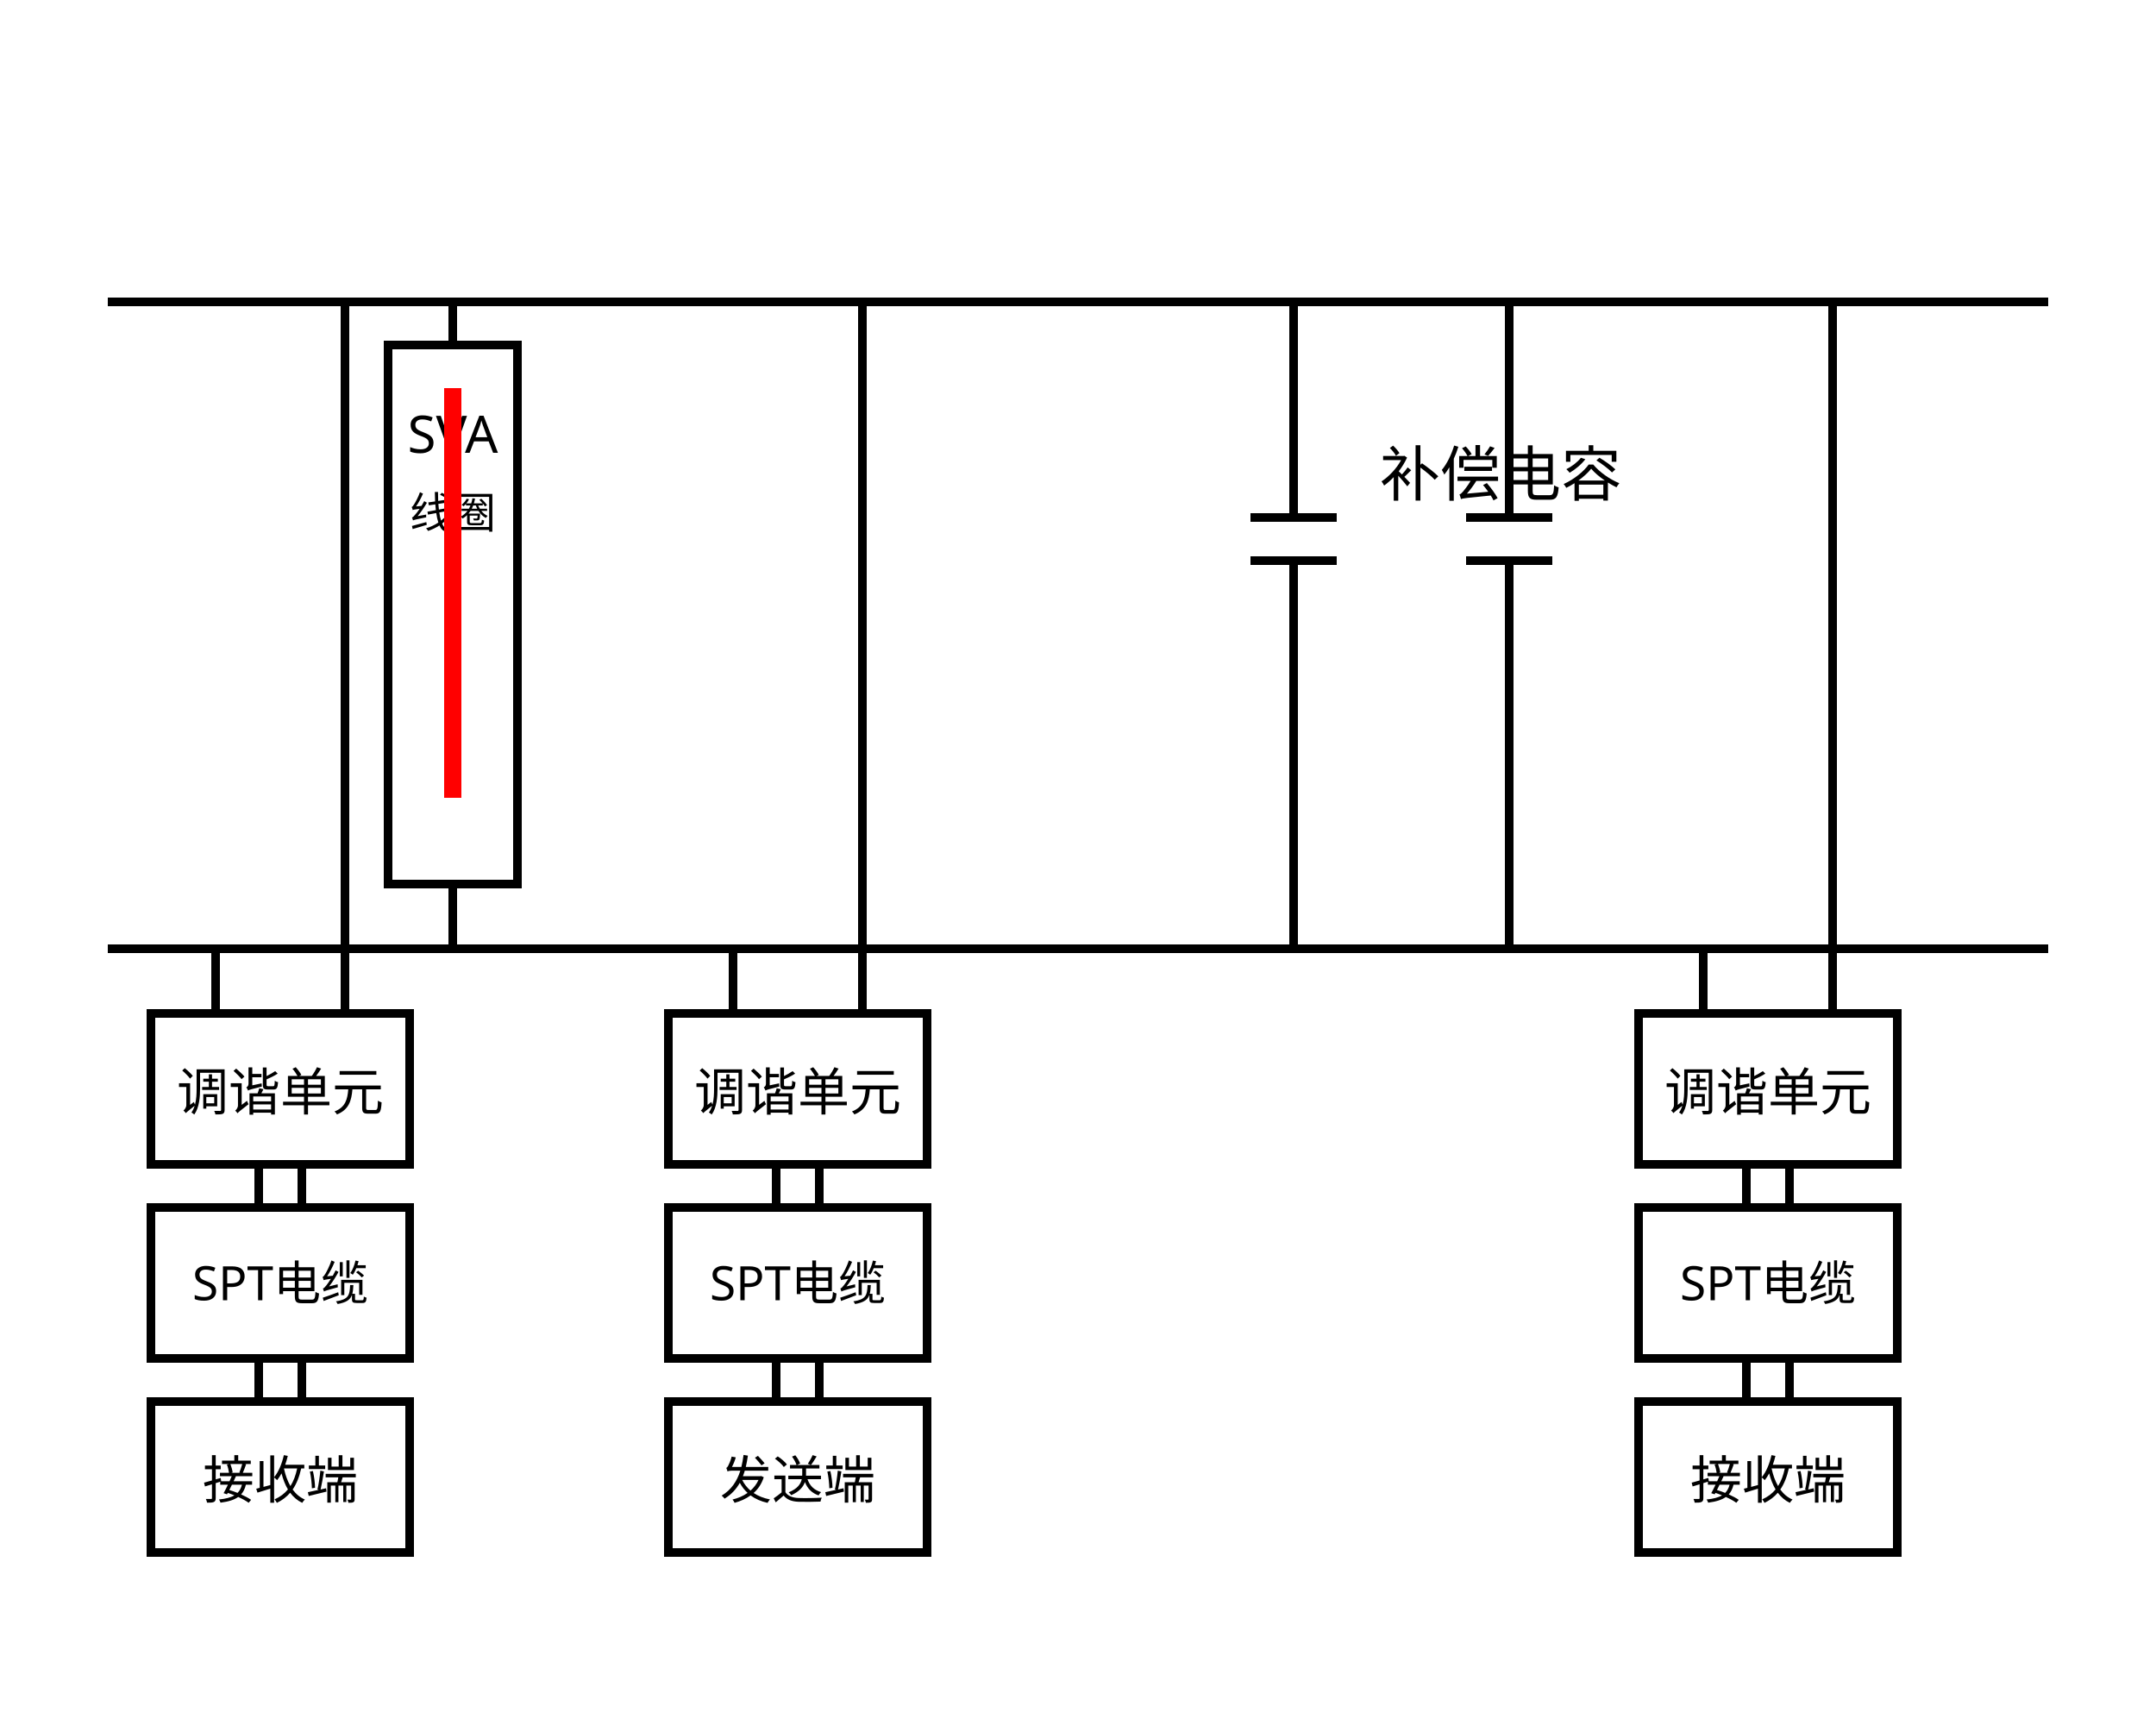
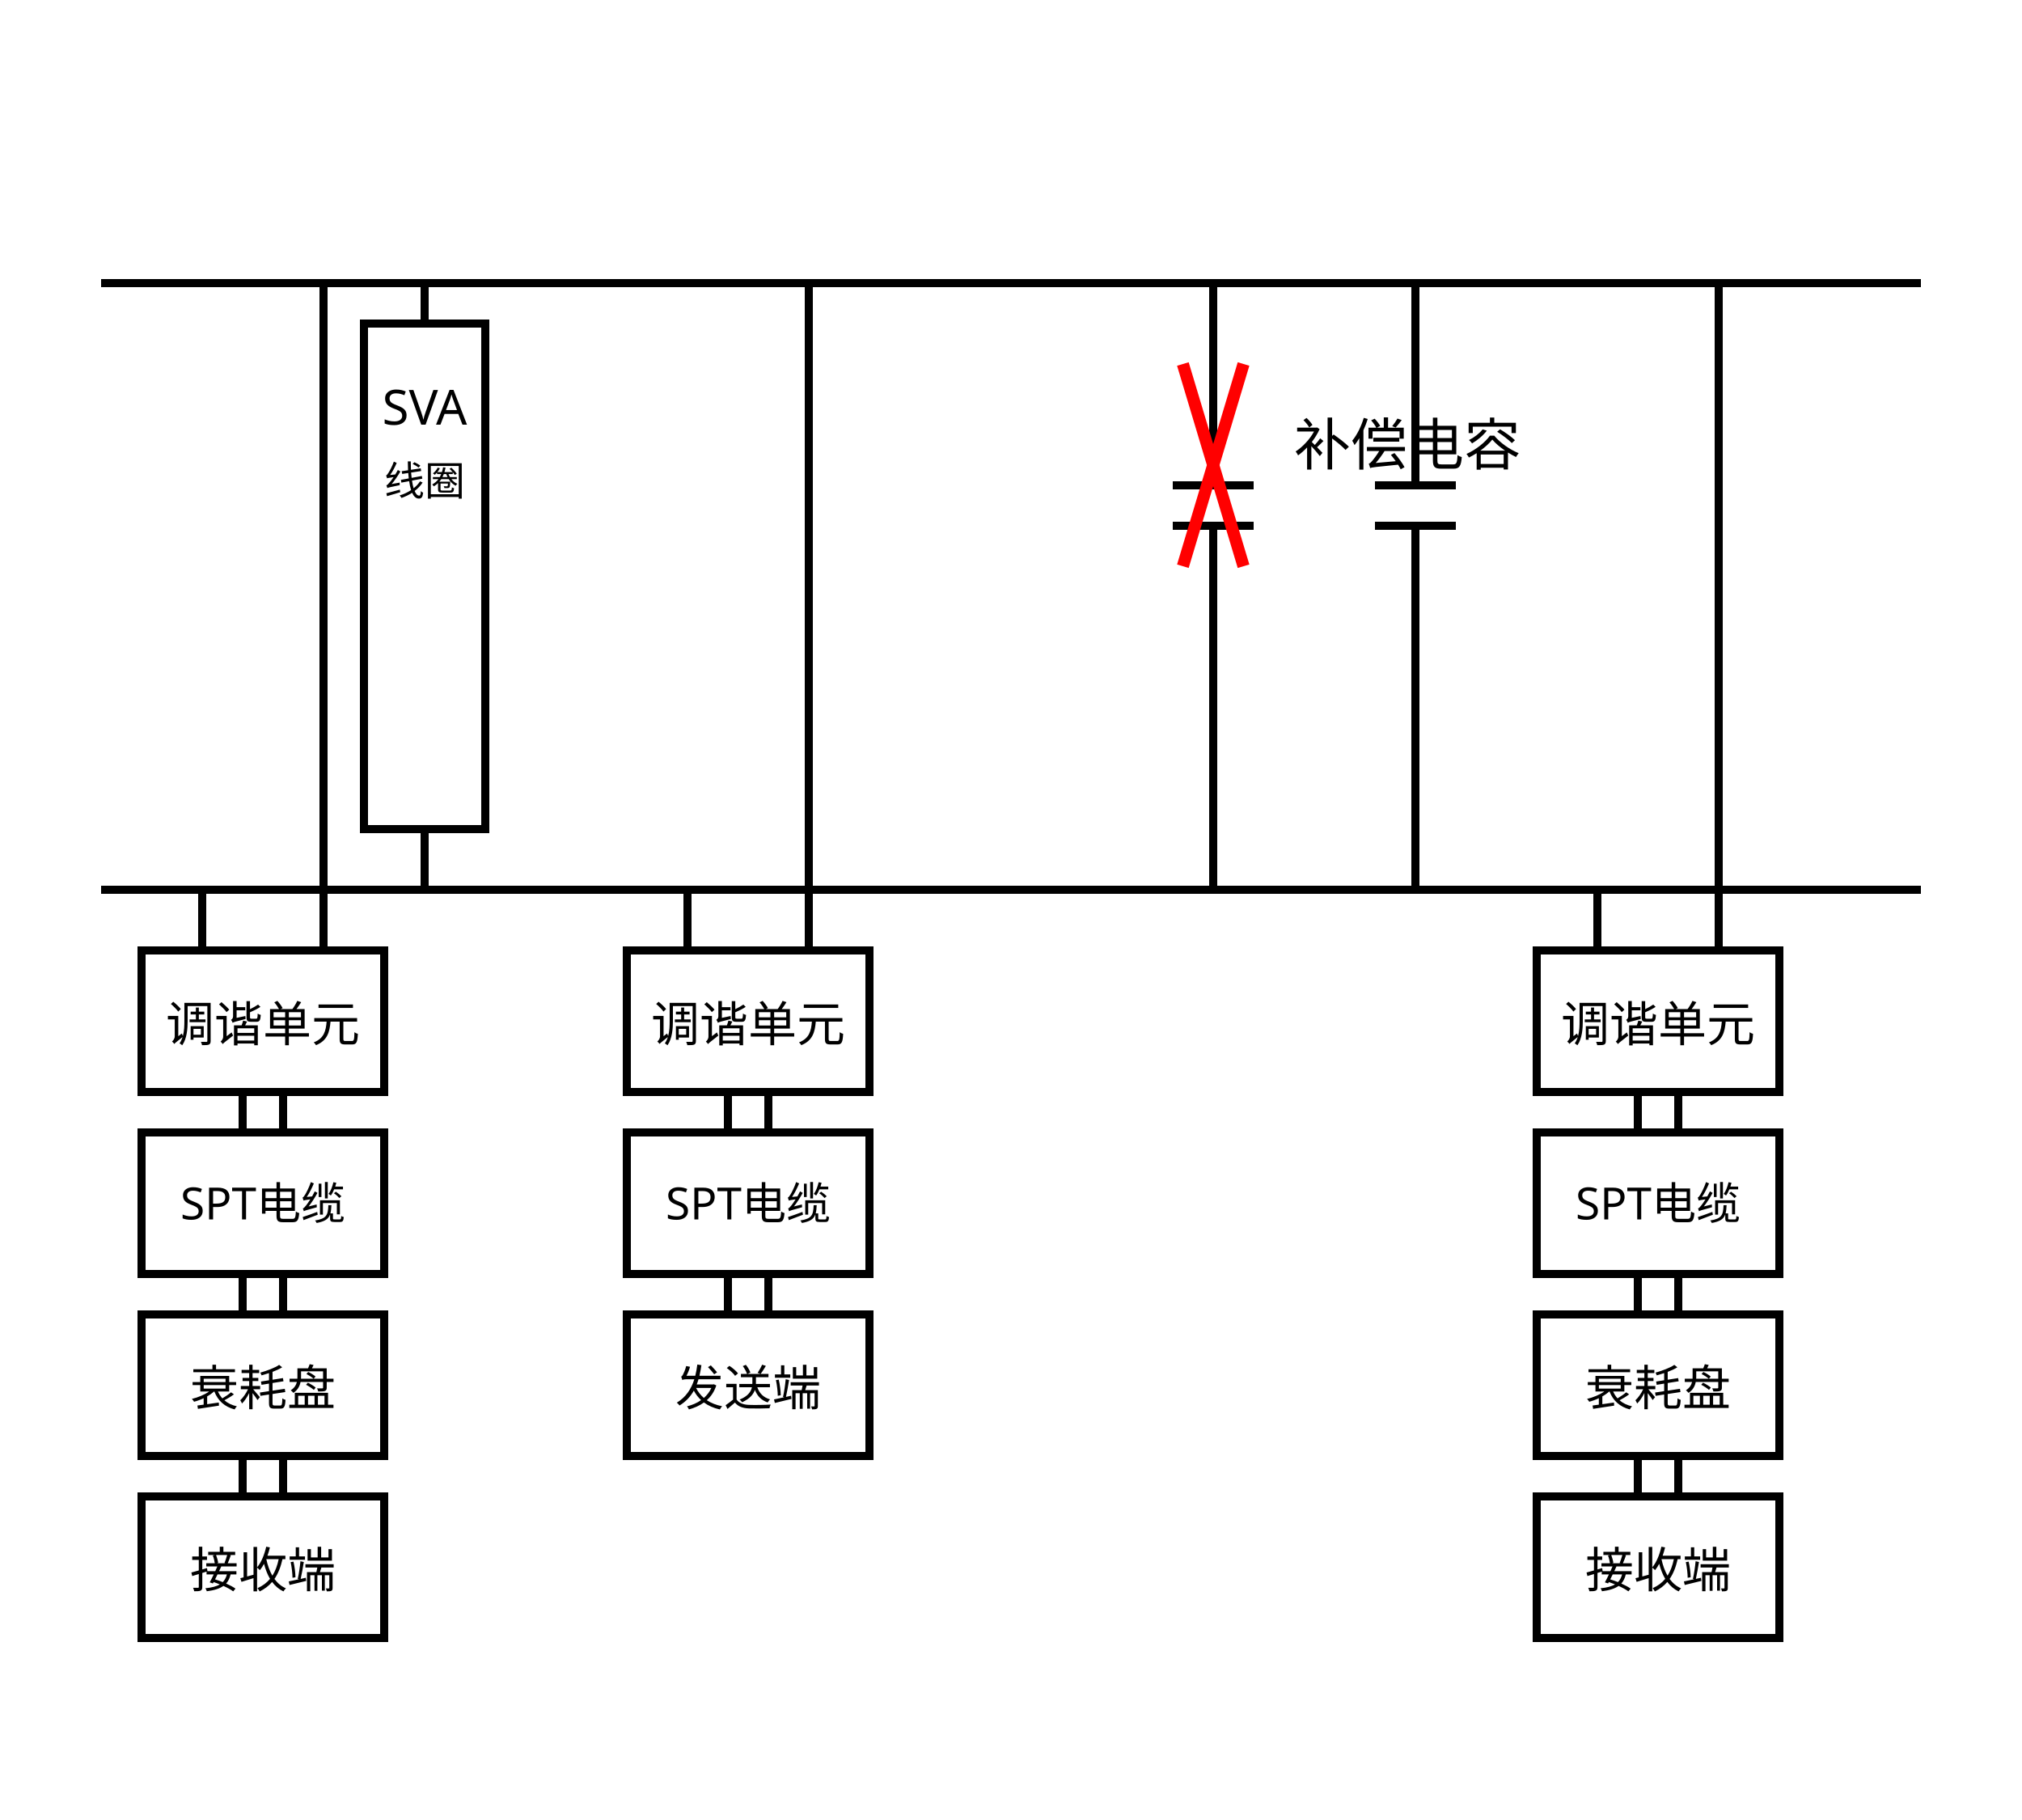
- <svg xmlns="http://www.w3.org/2000/svg" viewBox="0 0 1000 800" width="100%" height="100%">
-   <rect width="1000" height="800" fill="#ffffff" />
+ <svg xmlns="http://www.w3.org/2000/svg" viewBox="0 0 1000 900" width="100%" height="100%">
+   <rect width="1000" height="900" fill="#ffffff" />
  <line x1="50" y1="140" x2="950" y2="140" stroke="#000000" stroke-width="4" />
  <line x1="50" y1="440" x2="950" y2="440" stroke="#000000" stroke-width="4" />
  <rect x="180" y="160" width="60" height="250" fill="none" stroke="#000000" stroke-width="4" />
  <text x="210" y="210" font-family="sans-serif" font-size="24" fill="#000000" text-anchor="middle">SVA</text>
  <text x="210" y="245" font-family="sans-serif" font-size="20" fill="#000000" text-anchor="middle">线圈</text>
-   <line x1="210" y1="180" x2="210" y2="370" stroke="red" stroke-width="8" />
  <line x1="210" y1="140" x2="210" y2="160" stroke="#000000" stroke-width="4" />
  <line x1="210" y1="410" x2="210" y2="440" stroke="#000000" stroke-width="4" />
  <line x1="580" y1="140" x2="620" y2="140" stroke="#000000" stroke-width="4" />
  <line x1="600" y1="140" x2="600" y2="240" stroke="#000000" stroke-width="4" />
  <line x1="580" y1="240" x2="620" y2="240" stroke="#000000" stroke-width="4" />
  <line x1="580" y1="260" x2="620" y2="260" stroke="#000000" stroke-width="4" />
  <line x1="600" y1="260" x2="600" y2="440" stroke="#000000" stroke-width="4" />
  <text x="640" y="230" font-family="sans-serif" font-size="28" fill="#000000">补偿电容</text>
  <line x1="680" y1="140" x2="720" y2="140" stroke="#000000" stroke-width="4" />
  <line x1="700" y1="140" x2="700" y2="240" stroke="#000000" stroke-width="4" />
  <line x1="680" y1="240" x2="720" y2="240" stroke="#000000" stroke-width="4" />
  <line x1="680" y1="260" x2="720" y2="260" stroke="#000000" stroke-width="4" />
  <line x1="700" y1="260" x2="700" y2="440" stroke="#000000" stroke-width="4" />
  <line x1="100" y1="440" x2="100" y2="470" stroke="#000000" stroke-width="4" />
  <line x1="160" y1="140" x2="160" y2="470" stroke="#000000" stroke-width="4" />
  <rect x="70" y="470" width="120" height="70" fill="none" stroke="#000000" stroke-width="4" />
  <text x="130" y="515" font-family="sans-serif" font-size="24" fill="#000000" text-anchor="middle">调谐单元</text>
  <line x1="120" y1="540" x2="120" y2="560" stroke="#000000" stroke-width="4" />
  <line x1="140" y1="540" x2="140" y2="560" stroke="#000000" stroke-width="4" />
  <rect x="70" y="560" width="120" height="70" fill="none" stroke="#000000" stroke-width="4" />
  <text x="130" y="603" font-family="sans-serif" font-size="22" fill="#000000" text-anchor="middle">SPT电缆</text>
  <line x1="120" y1="630" x2="120" y2="650" stroke="#000000" stroke-width="4" />
  <line x1="140" y1="630" x2="140" y2="650" stroke="#000000" stroke-width="4" />
  <rect x="70" y="650" width="120" height="70" fill="none" stroke="#000000" stroke-width="4" />
-   <text x="130" y="695" font-family="sans-serif" font-size="24" fill="#000000" text-anchor="middle">接收端</text>
+   <text x="130" y="695" font-family="sans-serif" font-size="24" fill="#000000" text-anchor="middle">衰耗盘</text>
+   <line x1="120" y1="720" x2="120" y2="740" stroke="#000000" stroke-width="4" />
+   <line x1="140" y1="720" x2="140" y2="740" stroke="#000000" stroke-width="4" />
+   <rect x="70" y="740" width="120" height="70" fill="none" stroke="#000000" stroke-width="4" />
+   <text x="130" y="785" font-family="sans-serif" font-size="24" fill="#000000" text-anchor="middle">接收端</text>
  <line x1="340" y1="440" x2="340" y2="470" stroke="#000000" stroke-width="4" />
  <line x1="400" y1="140" x2="400" y2="470" stroke="#000000" stroke-width="4" />
  <rect x="310" y="470" width="120" height="70" fill="none" stroke="#000000" stroke-width="4" />
  <text x="370" y="515" font-family="sans-serif" font-size="24" fill="#000000" text-anchor="middle">调谐单元</text>
  <line x1="360" y1="540" x2="360" y2="560" stroke="#000000" stroke-width="4" />
  <line x1="380" y1="540" x2="380" y2="560" stroke="#000000" stroke-width="4" />
  <rect x="310" y="560" width="120" height="70" fill="none" stroke="#000000" stroke-width="4" />
  <text x="370" y="603" font-family="sans-serif" font-size="22" fill="#000000" text-anchor="middle">SPT电缆</text>
  <line x1="360" y1="630" x2="360" y2="650" stroke="#000000" stroke-width="4" />
  <line x1="380" y1="630" x2="380" y2="650" stroke="#000000" stroke-width="4" />
  <rect x="310" y="650" width="120" height="70" fill="none" stroke="#000000" stroke-width="4" />
  <text x="370" y="695" font-family="sans-serif" font-size="24" fill="#000000" text-anchor="middle">发送端</text>
  <line x1="790" y1="440" x2="790" y2="470" stroke="#000000" stroke-width="4" />
  <line x1="850" y1="140" x2="850" y2="470" stroke="#000000" stroke-width="4" />
  <rect x="760" y="470" width="120" height="70" fill="none" stroke="#000000" stroke-width="4" />
  <text x="820" y="515" font-family="sans-serif" font-size="24" fill="#000000" text-anchor="middle">调谐单元</text>
  <line x1="810" y1="540" x2="810" y2="560" stroke="#000000" stroke-width="4" />
  <line x1="830" y1="540" x2="830" y2="560" stroke="#000000" stroke-width="4" />
  <rect x="760" y="560" width="120" height="70" fill="none" stroke="#000000" stroke-width="4" />
  <text x="820" y="603" font-family="sans-serif" font-size="22" fill="#000000" text-anchor="middle">SPT电缆</text>
  <line x1="810" y1="630" x2="810" y2="650" stroke="#000000" stroke-width="4" />
  <line x1="830" y1="630" x2="830" y2="650" stroke="#000000" stroke-width="4" />
  <rect x="760" y="650" width="120" height="70" fill="none" stroke="#000000" stroke-width="4" />
-   <text x="820" y="695" font-family="sans-serif" font-size="24" fill="#000000" text-anchor="middle">接收端</text>
+   <text x="820" y="695" font-family="sans-serif" font-size="24" fill="#000000" text-anchor="middle">衰耗盘</text>
+   <line x1="810" y1="720" x2="810" y2="740" stroke="#000000" stroke-width="4" />
+   <line x1="830" y1="720" x2="830" y2="740" stroke="#000000" stroke-width="4" />
+   <rect x="760" y="740" width="120" height="70" fill="none" stroke="#000000" stroke-width="4" />
+   <text x="820" y="785" font-family="sans-serif" font-size="24" fill="#000000" text-anchor="middle">接收端</text>
+   <line x1="585" y1="180" x2="615" y2="280" stroke="red" stroke-width="6" />
+   <line x1="615" y1="180" x2="585" y2="280" stroke="red" stroke-width="6" />
</svg>
